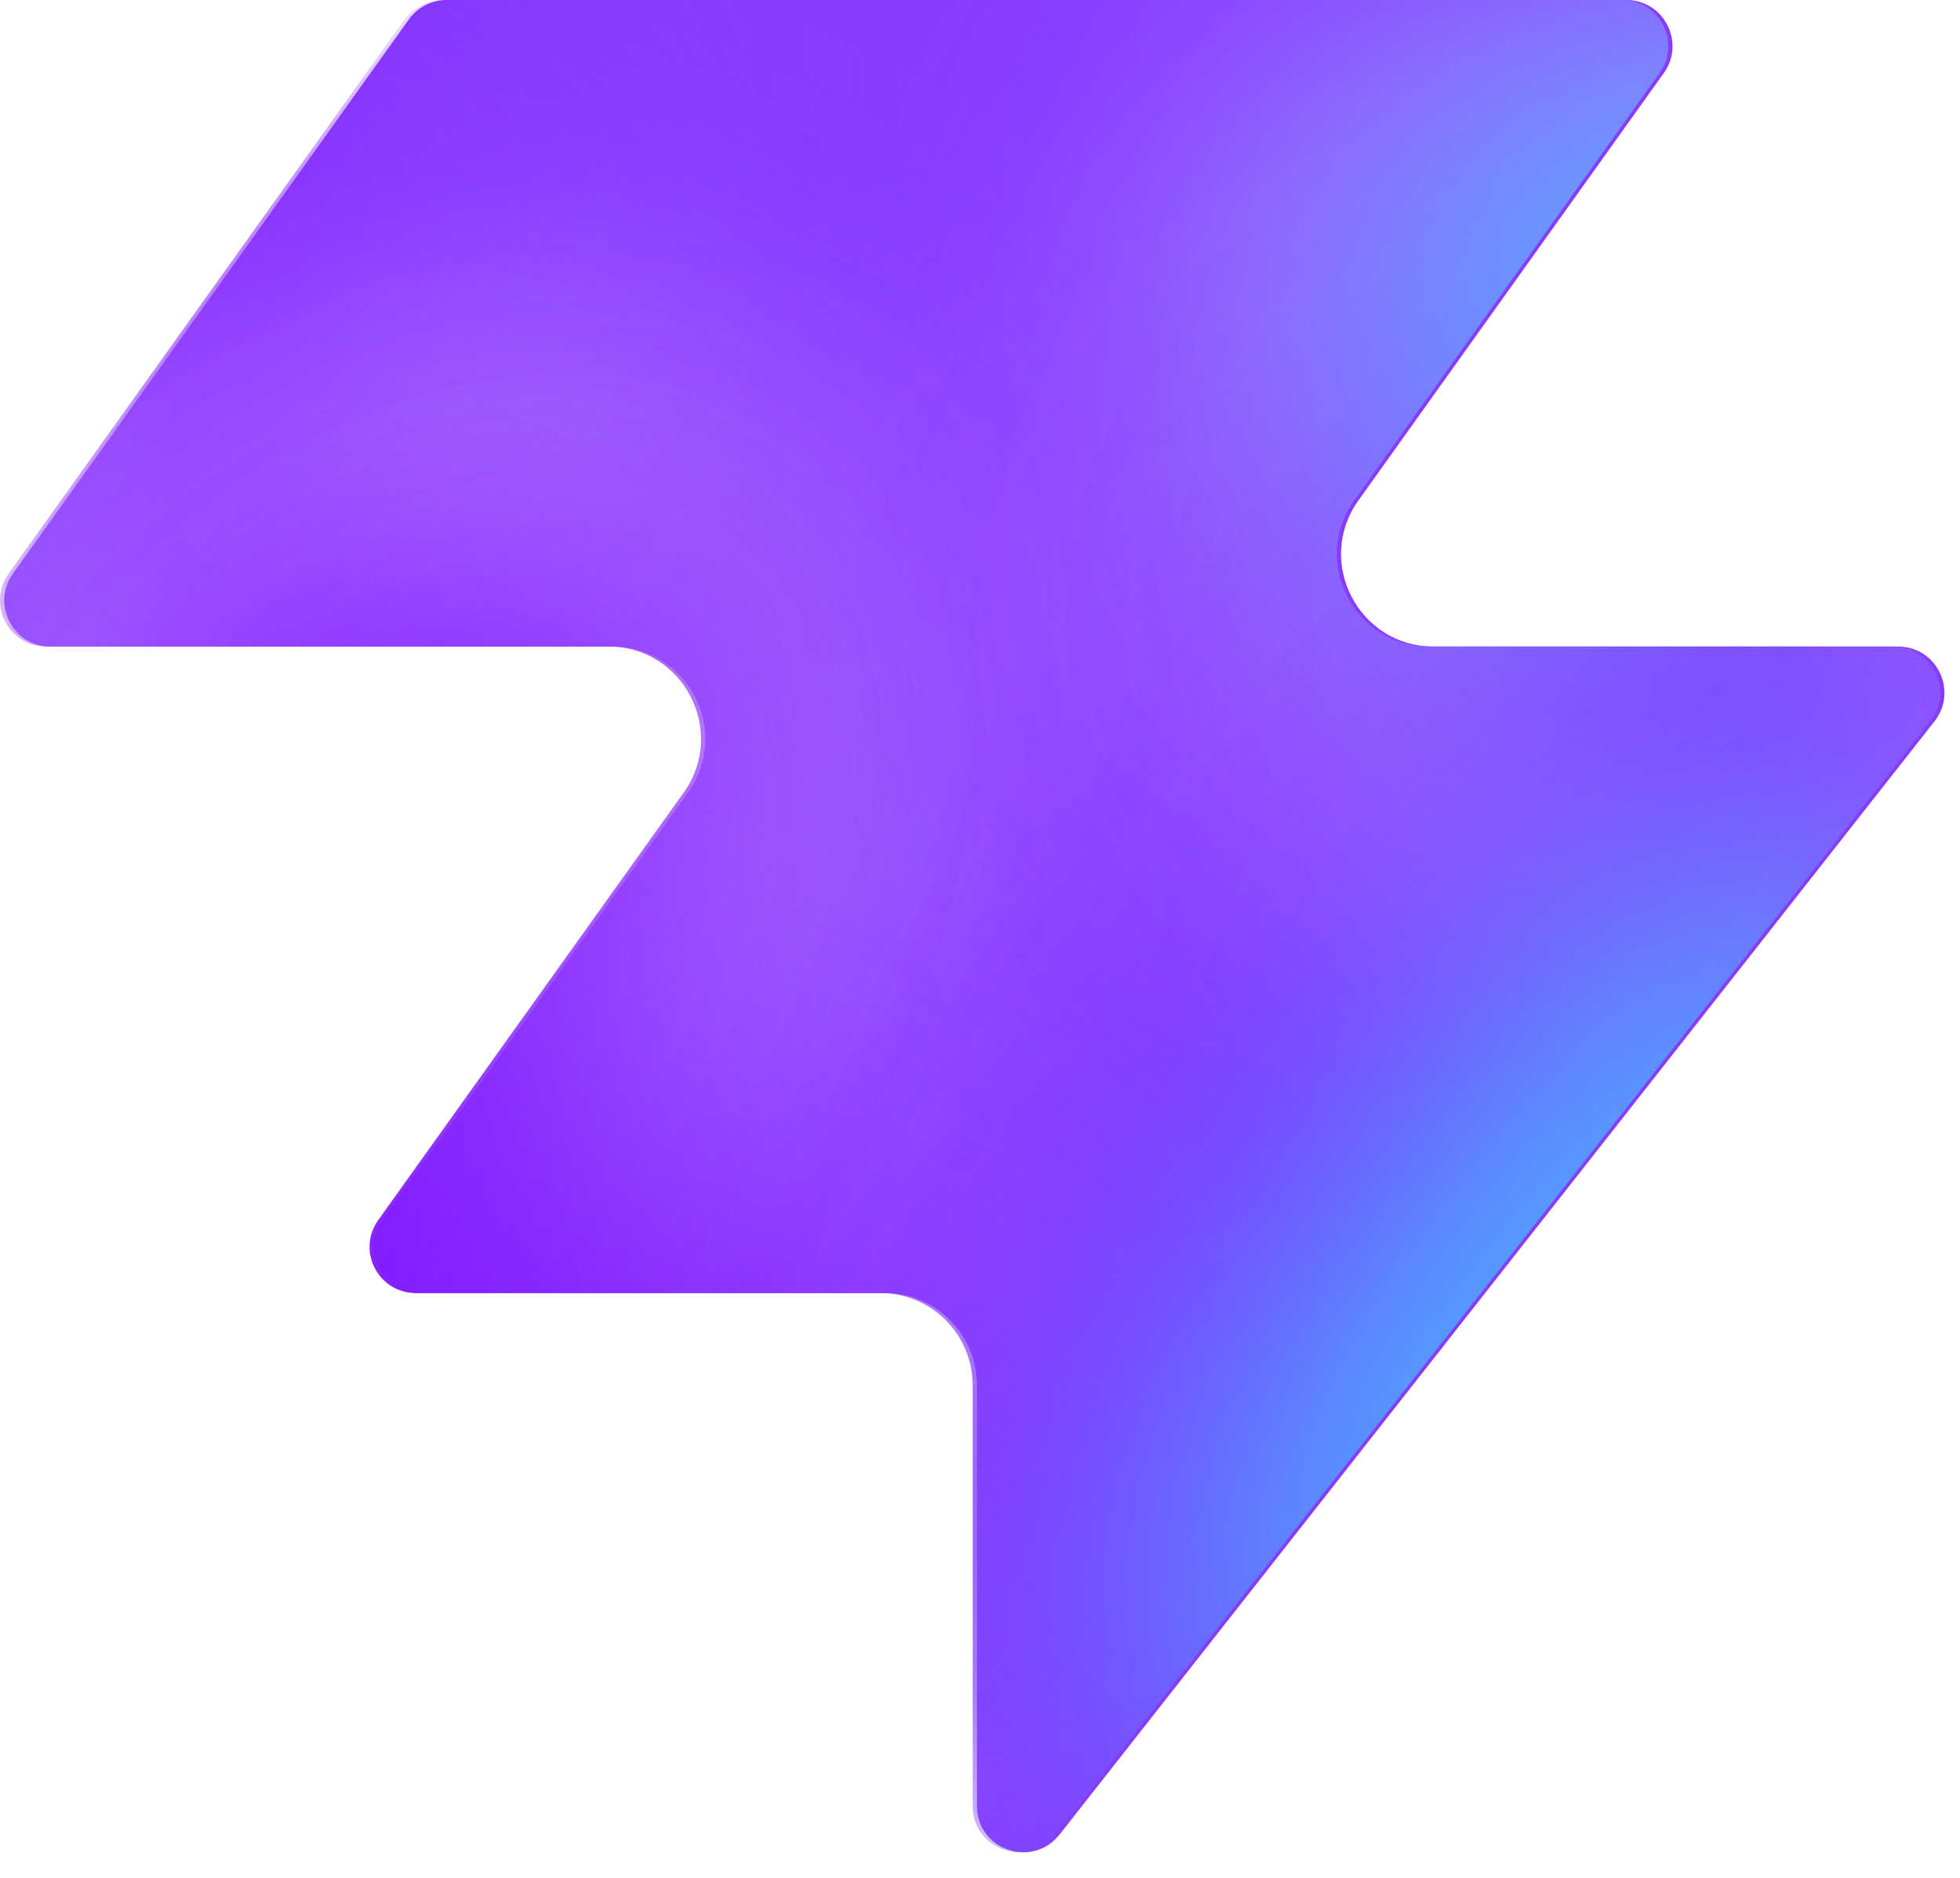
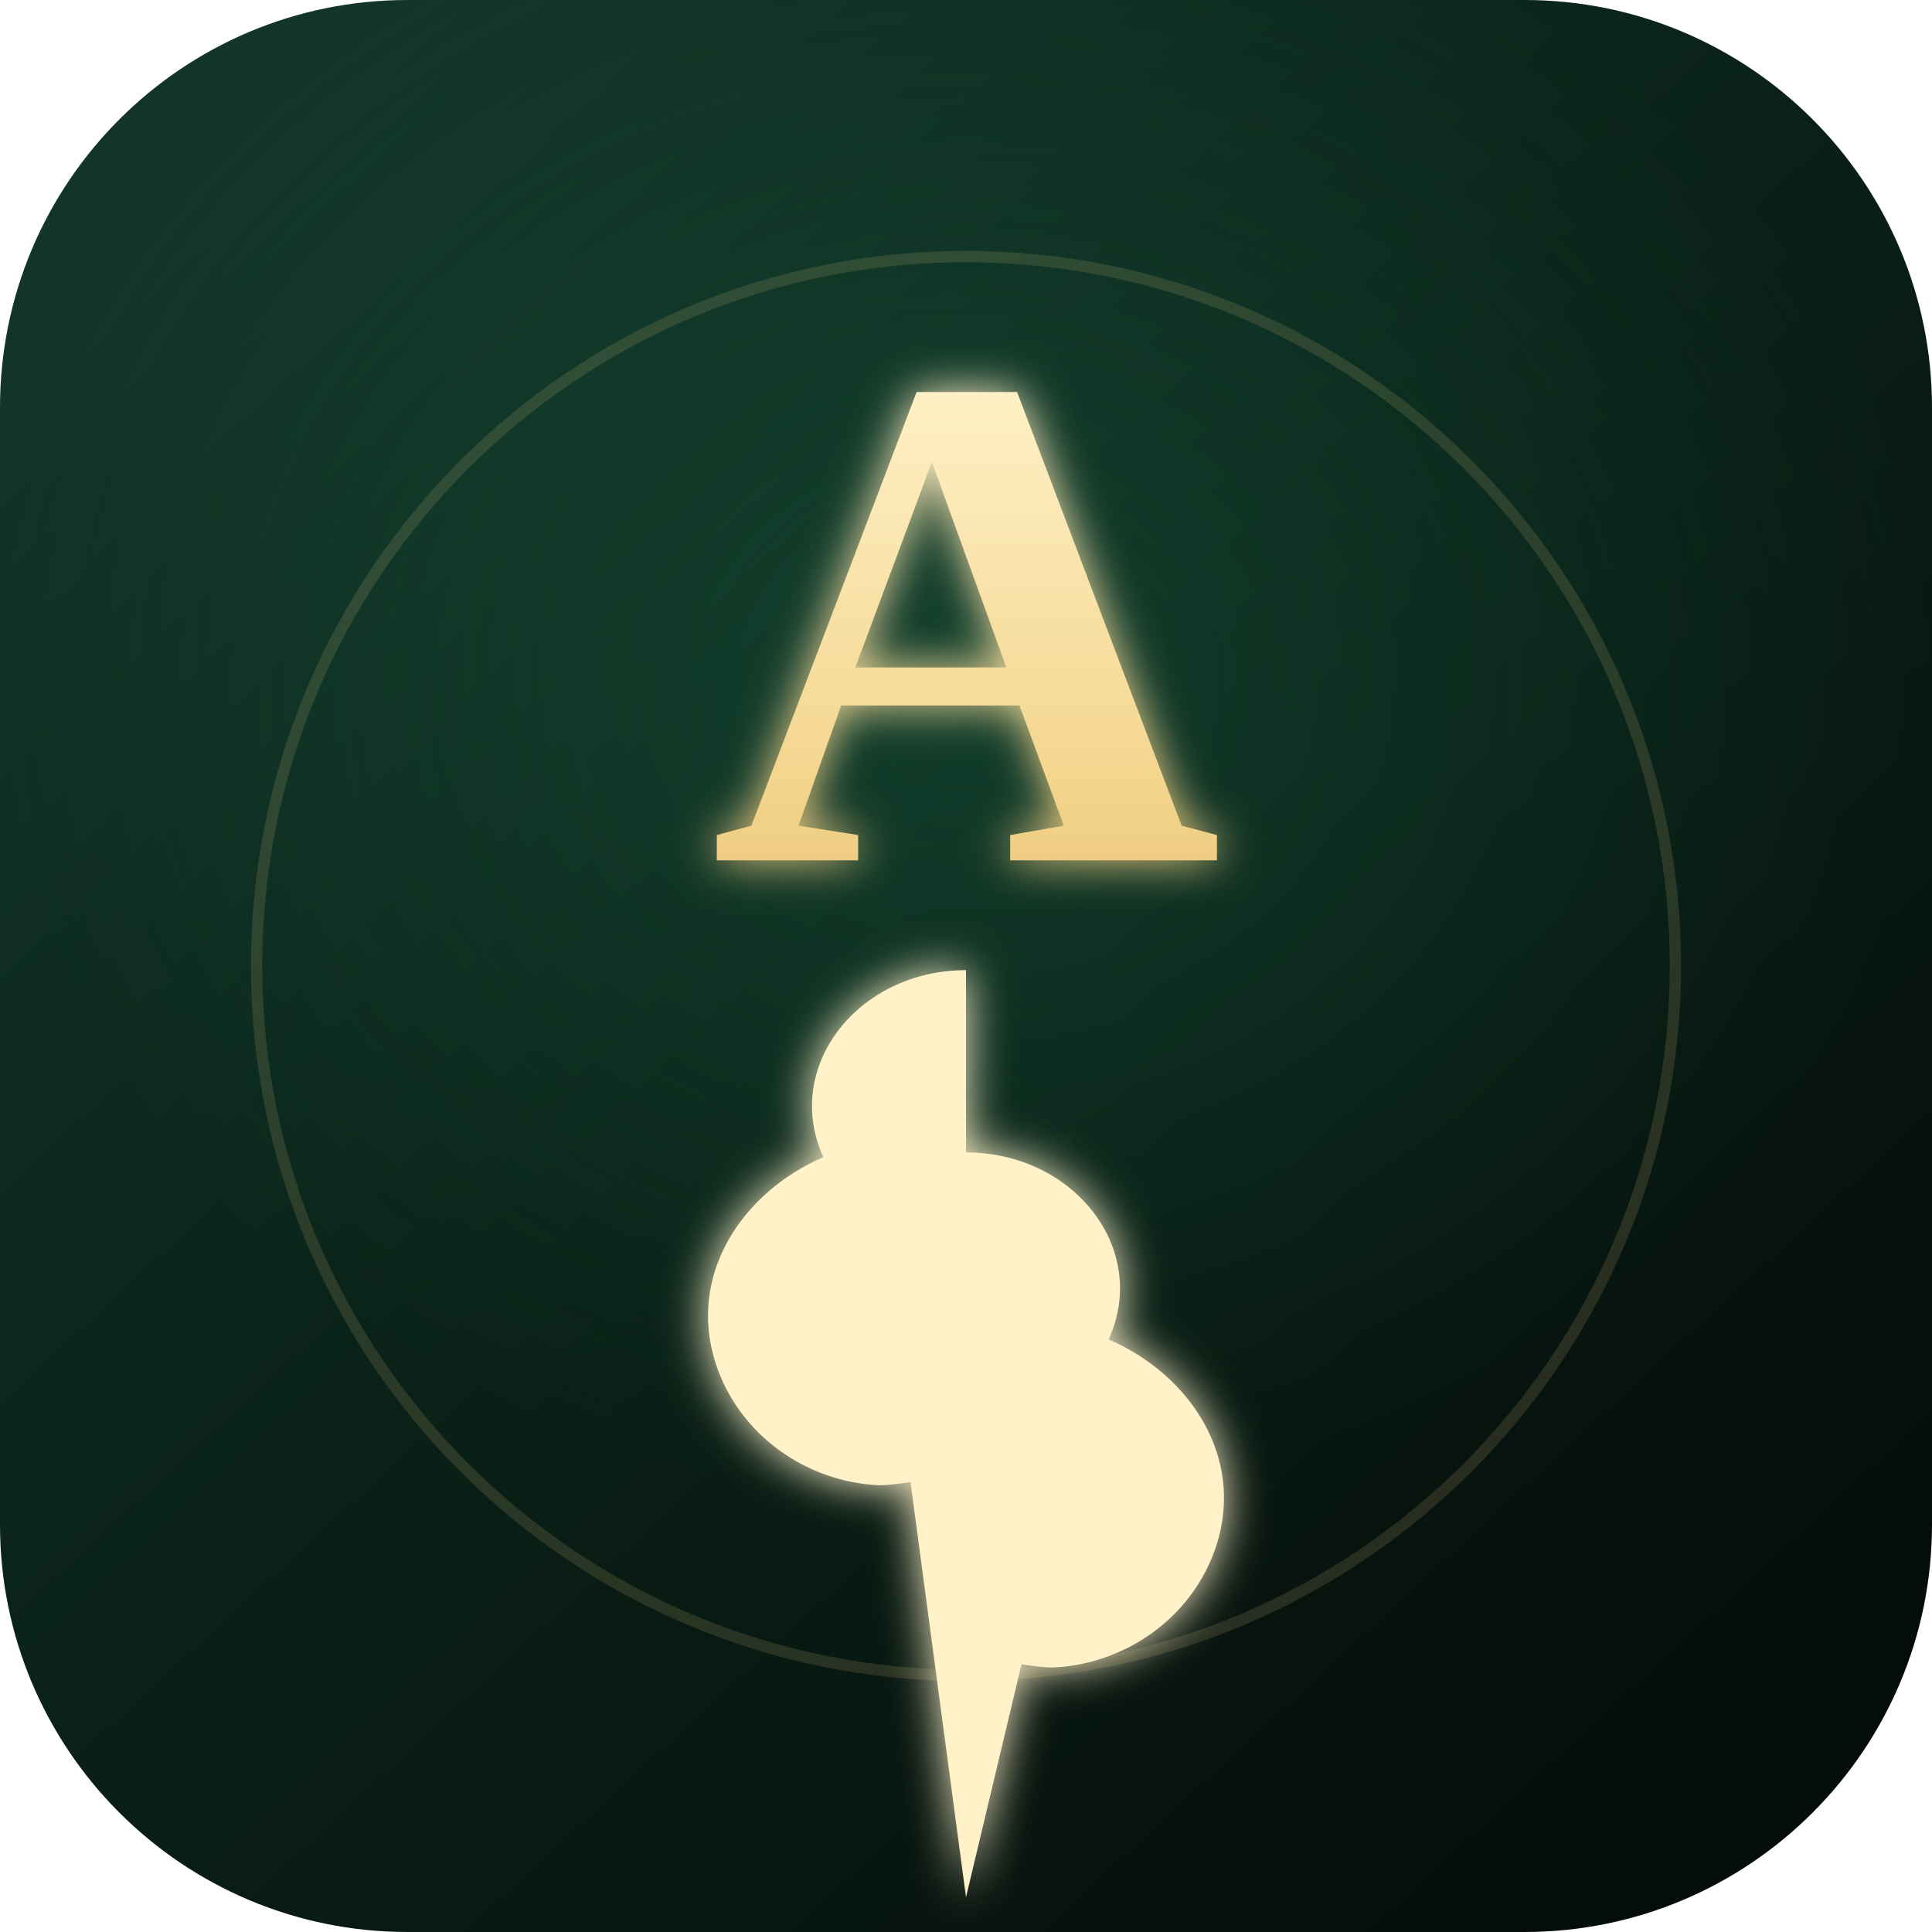
- <svg xmlns="http://www.w3.org/2000/svg" width="48" height="46" fill="none" viewBox="0 0 48 46">
-   <path fill="#863bff" d="M25.946 44.938c-.664.845-2.021.375-2.021-.698V33.937a2.26 2.26 0 0 0-2.262-2.262H10.287c-.92 0-1.456-1.04-.92-1.788l7.48-10.471c1.07-1.497 0-3.578-1.842-3.578H1.237c-.92 0-1.456-1.04-.92-1.788L10.013.474c.214-.297.556-.474.92-.474h28.894c.92 0 1.456 1.04.92 1.788l-7.48 10.471c-1.07 1.498 0 3.579 1.842 3.579h11.377c.943 0 1.473 1.088.89 1.83L25.947 44.94z" style="fill:#863bff;fill:color(display-p3 .525 .23 1);fill-opacity:1" />
-   <mask id="a" width="48" height="46" x="0" y="0" maskUnits="userSpaceOnUse" style="mask-type:alpha">
-     <path fill="#000" d="M25.842 44.938c-.664.844-2.021.375-2.021-.698V33.937a2.26 2.26 0 0 0-2.262-2.262H10.183c-.92 0-1.456-1.04-.92-1.788l7.48-10.471c1.07-1.498 0-3.579-1.842-3.579H1.133c-.92 0-1.456-1.04-.92-1.787L9.91.473c.214-.297.556-.474.92-.474h28.894c.92 0 1.456 1.04.92 1.788l-7.48 10.471c-1.07 1.498 0 3.578 1.842 3.578h11.377c.943 0 1.473 1.088.89 1.832L25.843 44.94z" style="fill:#000;fill-opacity:1" />
-   </mask>
-   <g mask="url(#a)">
-     <g filter="url(#b)">
-       <ellipse cx="5.508" cy="14.704" fill="#ede6ff" rx="5.508" ry="14.704" style="fill:#ede6ff;fill:color(display-p3 .927 .903 1);fill-opacity:1" transform="matrix(.00324 1 1 -.00324 -4.47 31.516)" />
-     </g>
-     <g filter="url(#c)">
-       <ellipse cx="10.399" cy="29.851" fill="#ede6ff" rx="10.399" ry="29.851" style="fill:#ede6ff;fill:color(display-p3 .927 .903 1);fill-opacity:1" transform="matrix(.00324 1 1 -.00324 -39.328 7.883)" />
-     </g>
-     <g filter="url(#d)">
-       <ellipse cx="5.508" cy="30.487" fill="#7e14ff" rx="5.508" ry="30.487" style="fill:#7e14ff;fill:color(display-p3 .492 .077 1);fill-opacity:1" transform="rotate(89.814 -25.913 -14.639)scale(1 -1)" />
-     </g>
-     <g filter="url(#e)">
-       <ellipse cx="5.508" cy="30.599" fill="#7e14ff" rx="5.508" ry="30.599" style="fill:#7e14ff;fill:color(display-p3 .492 .077 1);fill-opacity:1" transform="rotate(89.814 -32.644 -3.334)scale(1 -1)" />
-     </g>
-     <g filter="url(#f)">
-       <ellipse cx="5.508" cy="30.599" fill="#7e14ff" rx="5.508" ry="30.599" style="fill:#7e14ff;fill:color(display-p3 .492 .077 1);fill-opacity:1" transform="matrix(.00324 1 1 -.00324 -34.34 30.47)" />
-     </g>
-     <g filter="url(#g)">
-       <ellipse cx="14.072" cy="22.078" fill="#ede6ff" rx="14.072" ry="22.078" style="fill:#ede6ff;fill:color(display-p3 .927 .903 1);fill-opacity:1" transform="rotate(93.35 24.506 48.493)scale(-1 1)" />
-     </g>
-     <g filter="url(#h)">
-       <ellipse cx="3.47" cy="21.501" fill="#7e14ff" rx="3.47" ry="21.501" style="fill:#7e14ff;fill:color(display-p3 .492 .077 1);fill-opacity:1" transform="rotate(89.009 28.708 47.59)scale(-1 1)" />
-     </g>
-     <g filter="url(#i)">
-       <ellipse cx="3.47" cy="21.501" fill="#7e14ff" rx="3.47" ry="21.501" style="fill:#7e14ff;fill:color(display-p3 .492 .077 1);fill-opacity:1" transform="rotate(89.009 28.708 47.59)scale(-1 1)" />
-     </g>
-     <g filter="url(#j)">
-       <ellipse cx=".387" cy="8.972" fill="#7e14ff" rx="4.407" ry="29.108" style="fill:#7e14ff;fill:color(display-p3 .492 .077 1);fill-opacity:1" transform="rotate(39.51 .387 8.972)" />
-     </g>
-     <g filter="url(#k)">
-       <ellipse cx="47.523" cy="-6.092" fill="#7e14ff" rx="4.407" ry="29.108" style="fill:#7e14ff;fill:color(display-p3 .492 .077 1);fill-opacity:1" transform="rotate(37.892 47.523 -6.092)" />
-     </g>
-     <g filter="url(#l)">
-       <ellipse cx="41.412" cy="6.333" fill="#47bfff" rx="5.971" ry="9.665" style="fill:#47bfff;fill:color(display-p3 .28 .748 1);fill-opacity:1" transform="rotate(37.892 41.412 6.333)" />
-     </g>
-     <g filter="url(#m)">
-       <ellipse cx="-1.879" cy="38.332" fill="#7e14ff" rx="4.407" ry="29.108" style="fill:#7e14ff;fill:color(display-p3 .492 .077 1);fill-opacity:1" transform="rotate(37.892 -1.88 38.332)" />
-     </g>
-     <g filter="url(#n)">
-       <ellipse cx="-1.879" cy="38.332" fill="#7e14ff" rx="4.407" ry="29.108" style="fill:#7e14ff;fill:color(display-p3 .492 .077 1);fill-opacity:1" transform="rotate(37.892 -1.88 38.332)" />
-     </g>
-     <g filter="url(#o)">
-       <ellipse cx="35.651" cy="29.907" fill="#7e14ff" rx="4.407" ry="29.108" style="fill:#7e14ff;fill:color(display-p3 .492 .077 1);fill-opacity:1" transform="rotate(37.892 35.651 29.907)" />
-     </g>
-     <g filter="url(#p)">
-       <ellipse cx="38.418" cy="32.4" fill="#47bfff" rx="5.971" ry="15.297" style="fill:#47bfff;fill:color(display-p3 .28 .748 1);fill-opacity:1" transform="rotate(37.892 38.418 32.4)" />
-     </g>
-   </g>
+ <svg xmlns="http://www.w3.org/2000/svg" viewBox="0 0 512 512" fill="none" role="img" aria-label="Booray app icon">
  <defs>
-     <filter id="b" width="60.045" height="41.654" x="-19.77" y="16.149" color-interpolation-filters="sRGB" filterUnits="userSpaceOnUse">
-       <feFlood flood-opacity="0" result="BackgroundImageFix" />
-       <feBlend in="SourceGraphic" in2="BackgroundImageFix" result="shape" />
-       <feGaussianBlur result="effect1_foregroundBlur_2002_17158" stdDeviation="7.659" />
-     </filter>
-     <filter id="c" width="90.34" height="51.437" x="-54.613" y="-7.533" color-interpolation-filters="sRGB" filterUnits="userSpaceOnUse">
-       <feFlood flood-opacity="0" result="BackgroundImageFix" />
-       <feBlend in="SourceGraphic" in2="BackgroundImageFix" result="shape" />
-       <feGaussianBlur result="effect1_foregroundBlur_2002_17158" stdDeviation="7.659" />
-     </filter>
-     <filter id="d" width="79.355" height="29.4" x="-49.64" y="2.03" color-interpolation-filters="sRGB" filterUnits="userSpaceOnUse">
-       <feFlood flood-opacity="0" result="BackgroundImageFix" />
-       <feBlend in="SourceGraphic" in2="BackgroundImageFix" result="shape" />
-       <feGaussianBlur result="effect1_foregroundBlur_2002_17158" stdDeviation="4.596" />
-     </filter>
-     <filter id="e" width="79.579" height="29.4" x="-45.045" y="20.029" color-interpolation-filters="sRGB" filterUnits="userSpaceOnUse">
-       <feFlood flood-opacity="0" result="BackgroundImageFix" />
-       <feBlend in="SourceGraphic" in2="BackgroundImageFix" result="shape" />
-       <feGaussianBlur result="effect1_foregroundBlur_2002_17158" stdDeviation="4.596" />
-     </filter>
-     <filter id="f" width="79.579" height="29.4" x="-43.513" y="21.178" color-interpolation-filters="sRGB" filterUnits="userSpaceOnUse">
-       <feFlood flood-opacity="0" result="BackgroundImageFix" />
-       <feBlend in="SourceGraphic" in2="BackgroundImageFix" result="shape" />
-       <feGaussianBlur result="effect1_foregroundBlur_2002_17158" stdDeviation="4.596" />
-     </filter>
-     <filter id="g" width="74.749" height="58.852" x="15.756" y="-17.901" color-interpolation-filters="sRGB" filterUnits="userSpaceOnUse">
-       <feFlood flood-opacity="0" result="BackgroundImageFix" />
-       <feBlend in="SourceGraphic" in2="BackgroundImageFix" result="shape" />
-       <feGaussianBlur result="effect1_foregroundBlur_2002_17158" stdDeviation="7.659" />
-     </filter>
-     <filter id="h" width="61.377" height="25.362" x="23.548" y="2.284" color-interpolation-filters="sRGB" filterUnits="userSpaceOnUse">
-       <feFlood flood-opacity="0" result="BackgroundImageFix" />
-       <feBlend in="SourceGraphic" in2="BackgroundImageFix" result="shape" />
-       <feGaussianBlur result="effect1_foregroundBlur_2002_17158" stdDeviation="4.596" />
-     </filter>
-     <filter id="i" width="61.377" height="25.362" x="23.548" y="2.284" color-interpolation-filters="sRGB" filterUnits="userSpaceOnUse">
-       <feFlood flood-opacity="0" result="BackgroundImageFix" />
-       <feBlend in="SourceGraphic" in2="BackgroundImageFix" result="shape" />
-       <feGaussianBlur result="effect1_foregroundBlur_2002_17158" stdDeviation="4.596" />
-     </filter>
-     <filter id="j" width="56.045" height="63.649" x="-27.636" y="-22.853" color-interpolation-filters="sRGB" filterUnits="userSpaceOnUse">
-       <feFlood flood-opacity="0" result="BackgroundImageFix" />
-       <feBlend in="SourceGraphic" in2="BackgroundImageFix" result="shape" />
-       <feGaussianBlur result="effect1_foregroundBlur_2002_17158" stdDeviation="4.596" />
-     </filter>
-     <filter id="k" width="54.814" height="64.646" x="20.116" y="-38.415" color-interpolation-filters="sRGB" filterUnits="userSpaceOnUse">
-       <feFlood flood-opacity="0" result="BackgroundImageFix" />
-       <feBlend in="SourceGraphic" in2="BackgroundImageFix" result="shape" />
-       <feGaussianBlur result="effect1_foregroundBlur_2002_17158" stdDeviation="4.596" />
-     </filter>
-     <filter id="l" width="33.541" height="35.313" x="24.641" y="-11.323" color-interpolation-filters="sRGB" filterUnits="userSpaceOnUse">
-       <feFlood flood-opacity="0" result="BackgroundImageFix" />
-       <feBlend in="SourceGraphic" in2="BackgroundImageFix" result="shape" />
-       <feGaussianBlur result="effect1_foregroundBlur_2002_17158" stdDeviation="4.596" />
-     </filter>
-     <filter id="m" width="54.814" height="64.646" x="-29.286" y="6.009" color-interpolation-filters="sRGB" filterUnits="userSpaceOnUse">
-       <feFlood flood-opacity="0" result="BackgroundImageFix" />
-       <feBlend in="SourceGraphic" in2="BackgroundImageFix" result="shape" />
-       <feGaussianBlur result="effect1_foregroundBlur_2002_17158" stdDeviation="4.596" />
-     </filter>
-     <filter id="n" width="54.814" height="64.646" x="-29.286" y="6.009" color-interpolation-filters="sRGB" filterUnits="userSpaceOnUse">
-       <feFlood flood-opacity="0" result="BackgroundImageFix" />
-       <feBlend in="SourceGraphic" in2="BackgroundImageFix" result="shape" />
-       <feGaussianBlur result="effect1_foregroundBlur_2002_17158" stdDeviation="4.596" />
-     </filter>
-     <filter id="o" width="54.814" height="64.646" x="8.244" y="-2.416" color-interpolation-filters="sRGB" filterUnits="userSpaceOnUse">
-       <feFlood flood-opacity="0" result="BackgroundImageFix" />
-       <feBlend in="SourceGraphic" in2="BackgroundImageFix" result="shape" />
-       <feGaussianBlur result="effect1_foregroundBlur_2002_17158" stdDeviation="4.596" />
-     </filter>
-     <filter id="p" width="39.409" height="43.623" x="18.713" y="10.588" color-interpolation-filters="sRGB" filterUnits="userSpaceOnUse">
-       <feFlood flood-opacity="0" result="BackgroundImageFix" />
-       <feBlend in="SourceGraphic" in2="BackgroundImageFix" result="shape" />
-       <feGaussianBlur result="effect1_foregroundBlur_2002_17158" stdDeviation="4.596" />
+     <linearGradient id="bg" x1="64" y1="48" x2="448" y2="464" gradientUnits="userSpaceOnUse">
+       <stop stop-color="#123528" />
+       <stop offset="0.45" stop-color="#0a2218" />
+       <stop offset="1" stop-color="#050d0a" />
+     </linearGradient>
+     <radialGradient id="feltGlow" cx="0" cy="0" r="1" gradientUnits="userSpaceOnUse" gradientTransform="translate(256 180) rotate(90) scale(220 260)">
+       <stop stop-color="#1c6e4d" stop-opacity="0.35" />
+       <stop offset="1" stop-color="#1c6e4d" stop-opacity="0" />
+     </radialGradient>
+     <linearGradient id="gold" x1="256" y1="96" x2="256" y2="416" gradientUnits="userSpaceOnUse">
+       <stop stop-color="#fff2c9" />
+       <stop offset="0.35" stop-color="#f4d58d" />
+       <stop offset="1" stop-color="#b87a24" />
+     </linearGradient>
+     <filter id="softGlow" x="-20%" y="-20%" width="140%" height="140%">
+       <feGaussianBlur stdDeviation="6" result="blur" />
+       <feMerge>
+         <feMergeNode in="blur" />
+         <feMergeNode in="SourceGraphic" />
+       </feMerge>
    </filter>
  </defs>
+   <rect width="512" height="512" rx="108" fill="url(#bg)" />
+   <rect width="512" height="512" rx="108" fill="url(#feltGlow)" />
+   <circle cx="256" cy="256" r="188" stroke="#f4d58d" stroke-opacity="0.14" stroke-width="3" />
+   <g filter="url(#softGlow)">
+     <text x="256" y="228" text-anchor="middle" font-family="Georgia, Times New Roman, serif" font-size="188" font-weight="700" fill="url(#gold)" letter-spacing="-6">A</text>
+     <path fill="url(#gold)" transform="translate(256 318) scale(4.2)" d="M0 -14.5c-6.8 0-11.6 6.1-9 11.8-5.1 2.2-8.6 7.4-6.8 13 1.5 4.6 5.8 7.5 10.3 7.7.7 0 1.3-.1 2-.2L0 44l3.5-14.7c.7.1 1.3.2 2 .2 4.5-.2 8.8-3.1 10.3-7.7 1.8-5.6-1.7-10.8-6.8-13 2.6-5.7-2.2-11.8-9-11.8z" />
+   </g>
</svg>
